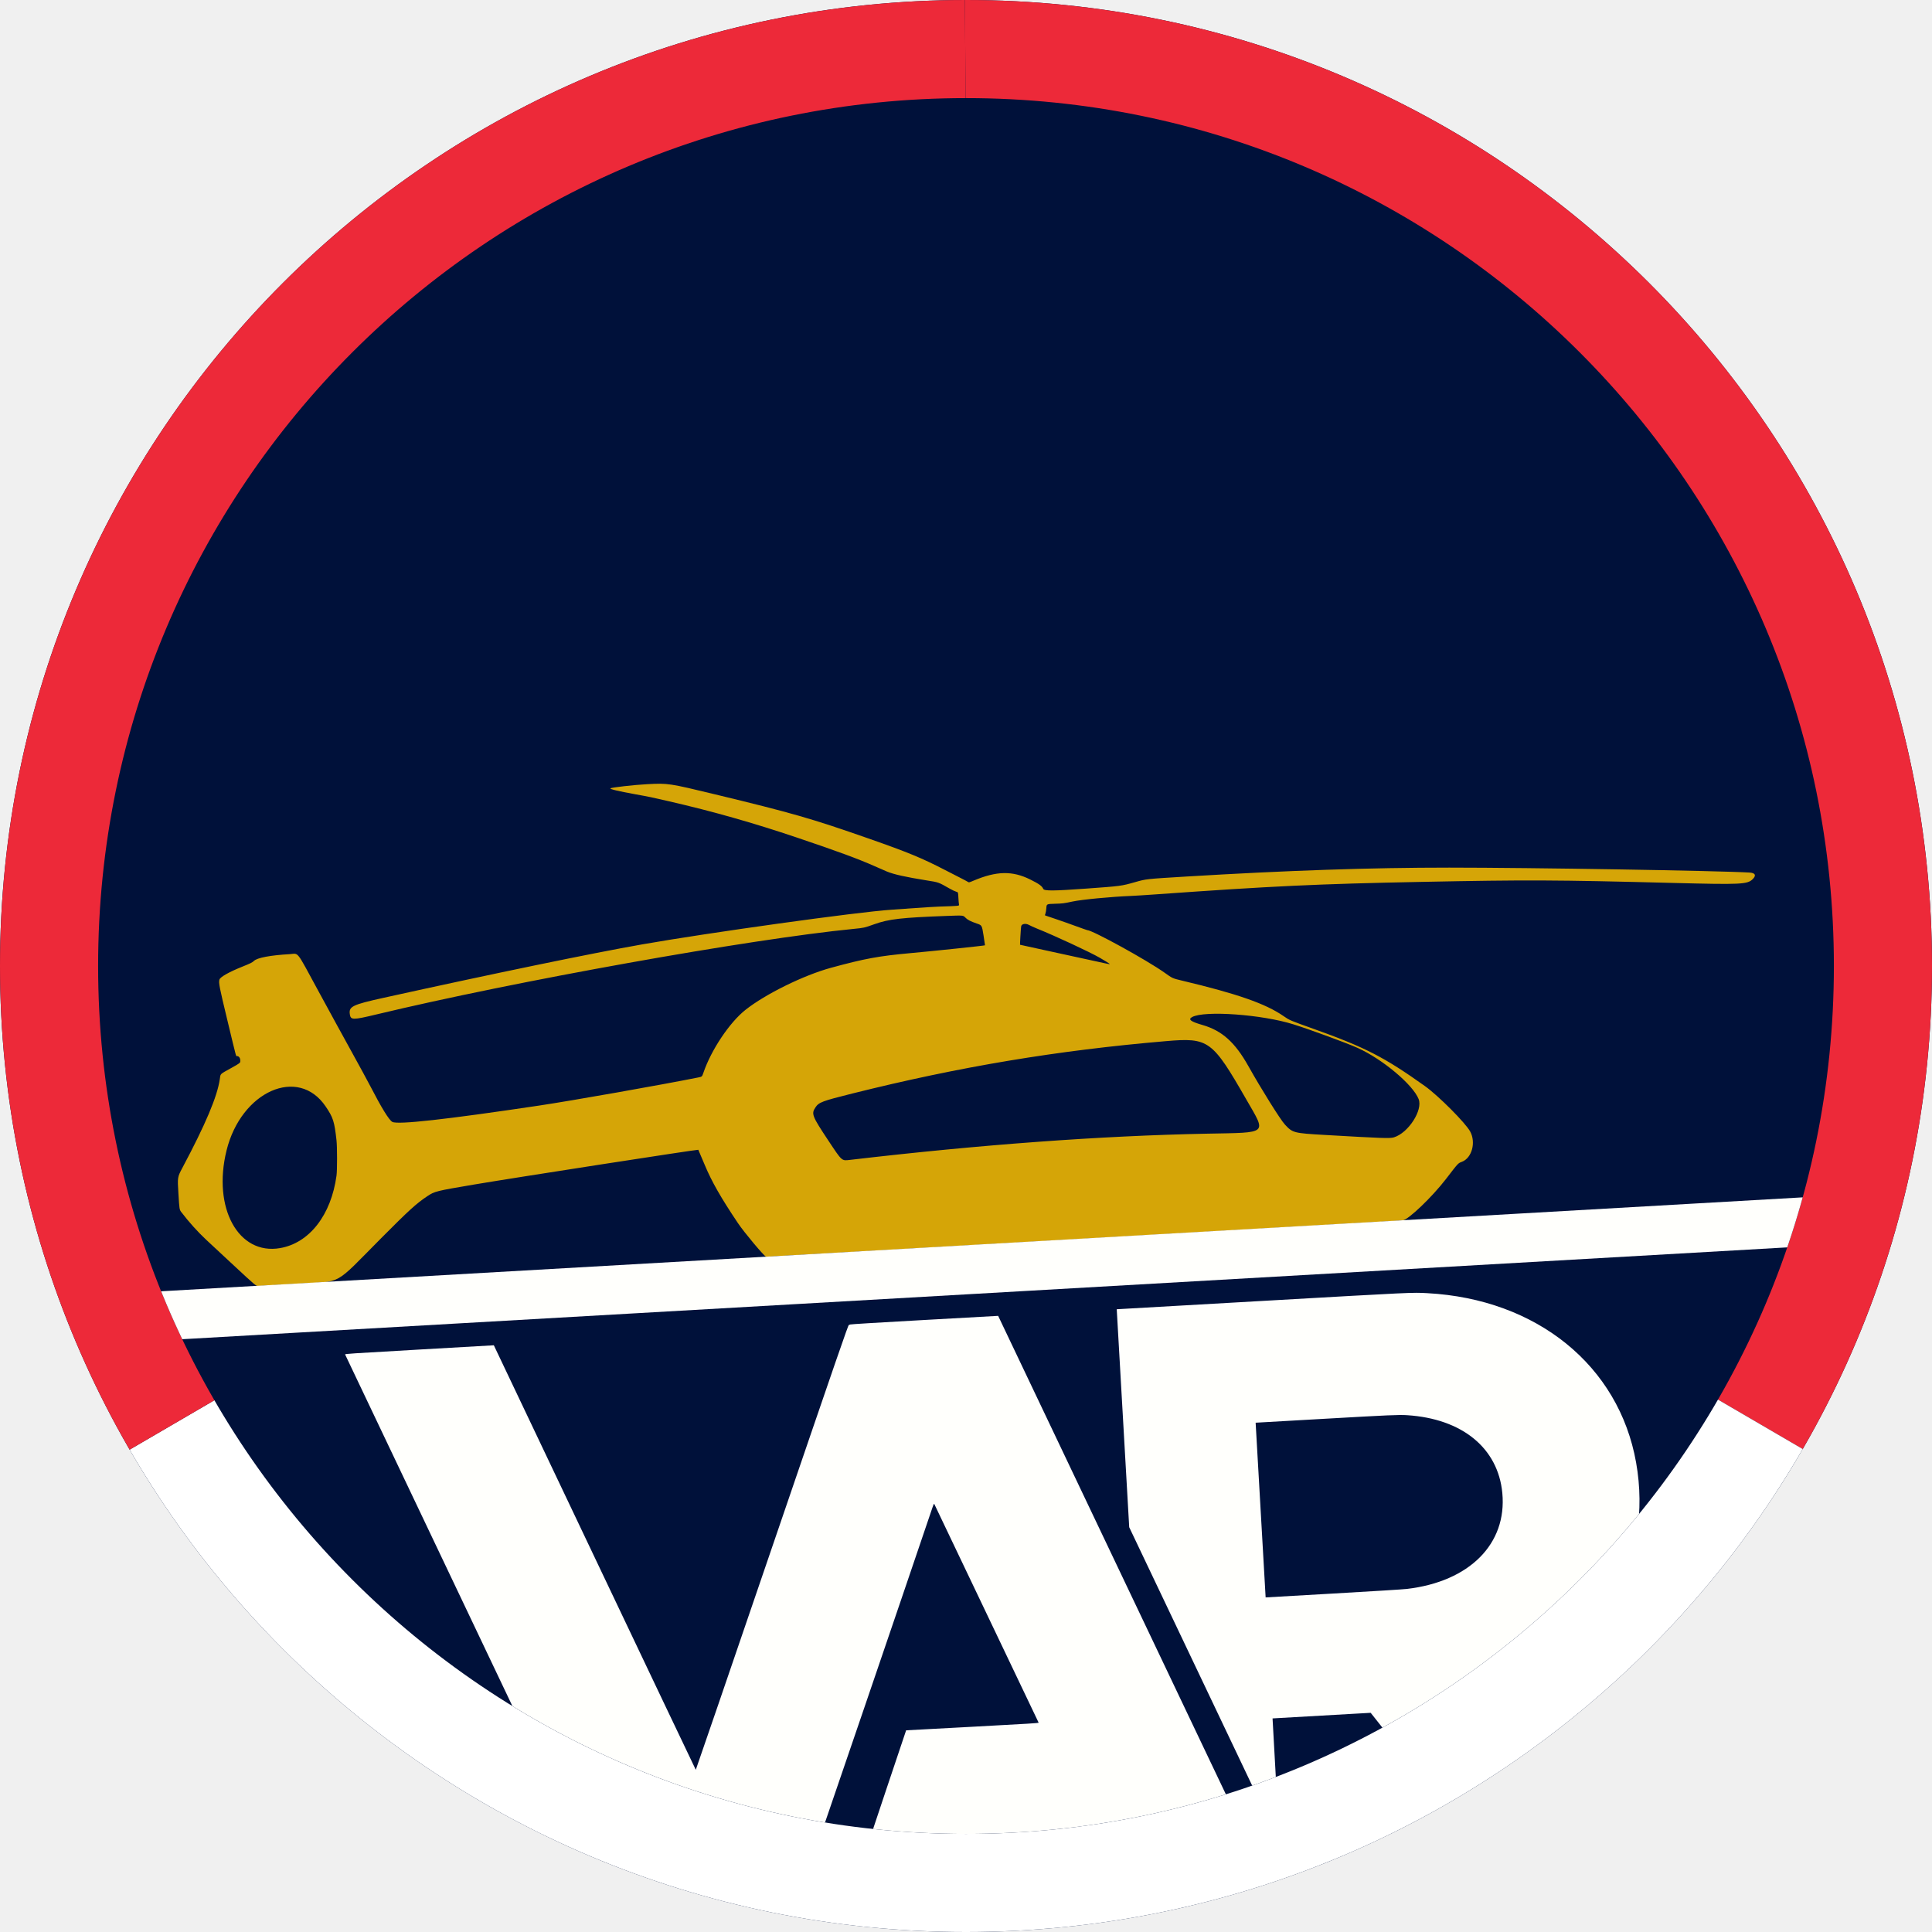
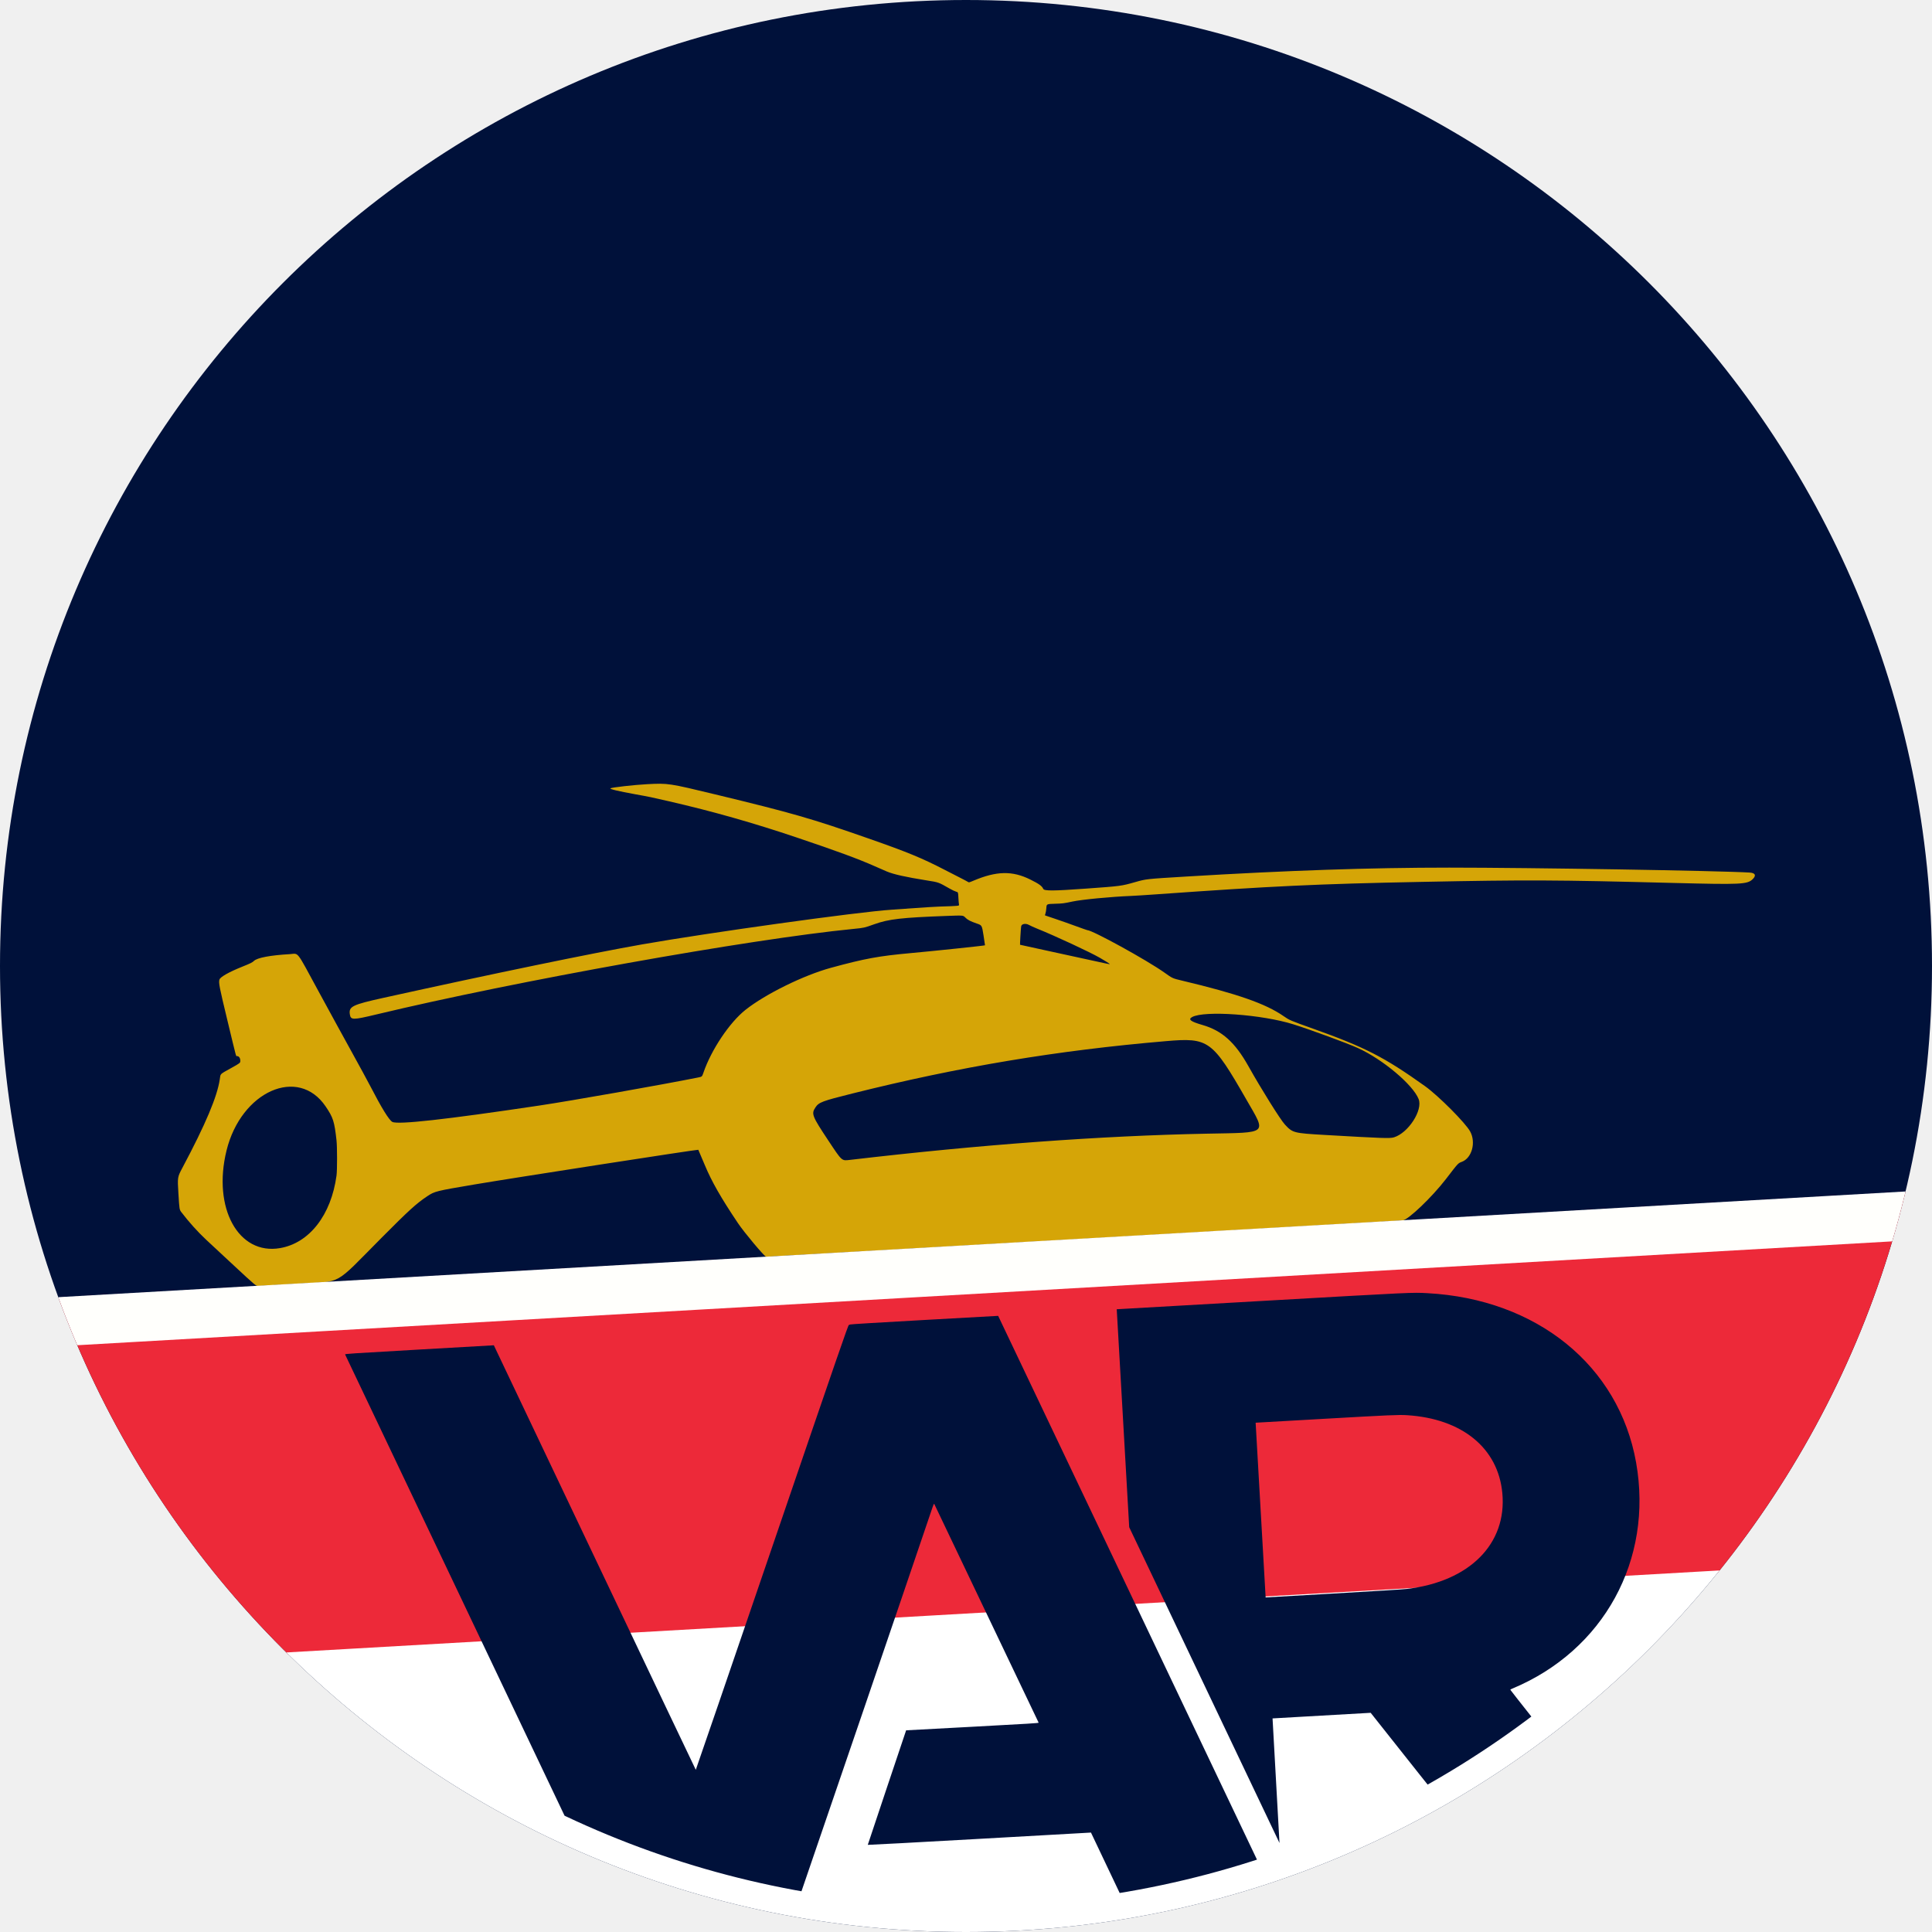
<svg xmlns="http://www.w3.org/2000/svg" viewBox="0 0 512 512" width="512" height="512">
  <defs>
-     <clipPath id="e18">
+     <clipPath id="e22">
      <circle cx="256" cy="256" r="256" />
    </clipPath>
  </defs>
-   <g clip-path="url(#e18)">
+   <g clip-path="url(#e22)">
    <circle cx="256" cy="256" r="256" fill="#00113A" />
-     <circle cx="256" cy="256" r="243.00" fill="none" stroke="#ED2939" stroke-width="26" stroke-dasharray="508.94 1017.88" stroke-dashoffset="0.00" transform="rotate(-90 256 256)" />
-     <circle cx="256" cy="256" r="243.00" fill="none" stroke="#FFFFFF" stroke-width="26" stroke-dasharray="508.94 1017.88" stroke-dashoffset="-508.94" transform="rotate(-90 256 256)" />
-     <circle cx="256" cy="256" r="243.00" fill="none" stroke="#ED2939" stroke-width="26" stroke-dasharray="508.94 1017.88" stroke-dashoffset="-1017.88" transform="rotate(-90 256 256)" />
-     <defs>
-       <clipPath id="s19">
-         <circle cx="256" cy="256" r="230" />
-       </clipPath>
-     </defs>
-     <g clip-path="url(#s19)">
-       <g fill="#D5A507" transform="translate(47.00,207.72) scale(0.418)">
-         <path d="M35.7 305.27C27.86 297.99 20 290.67 18.23 289.02C12.94 284.07 7.26 277.76 2.59 271.63C1.3 269.94 1.3 269.94 0.67 259.67C0.04 249.4 0.04 249.4 3.21 243.43C17.85 215.93 25.31 198.26 26.9 187.33C27.45 183.58 26.65 184.36 34.25 180.13C39.92 176.97 39.91 176.98 39.91 175.49C39.91 173.85 39.02 172.61 37.83 172.6C37.11 172.6 37.81 175.22 31.69 149.81C26.64 128.87 26.11 126.2 26.67 124.15C27.12 122.49 32.62 119.37 41.13 115.95C46.53 113.78 47.49 113.3 48.58 112.26C50.67 110.26 58.97 108.69 71.24 107.99C77.19 107.64 74.98 104.81 89.29 131.15C96.15 143.79 105.73 161.29 110.57 170.04C115.41 178.79 120.75 188.62 122.44 191.88C129.48 205.52 134.23 213.21 136.29 214.34C139.72 216.22 170.18 212.83 229.23 204.01C250.02 200.91 306.75 190.88 330.23 186.17C332.66 185.68 332.66 185.68 333.54 183.12C338.5 168.63 350.1 151.3 360.17 143.32C372.8 133.3 397.13 121.34 414.41 116.63C435.84 110.79 444.66 109.17 464.81 107.34C479.81 105.98 511.76 102.62 512.05 102.38C512.08 102.36 511.65 99.49 511.1 96.01C510.1 89.68 510.1 89.68 506.87 88.58C502.65 87.13 501 86.26 499.45 84.67C498.18 83.37 498.18 83.37 487.88 83.75C459.05 84.82 451.08 85.73 441.9 89.01C435.4 91.33 435.45 91.31 428.8 91.97C362.81 98.45 214.12 125.11 126.21 146.21C111.13 149.83 109.91 149.82 109.35 146.09C108.62 141.18 110.96 140.04 130.7 135.68C199.78 120.43 262.82 107.4 294.63 101.81C336.98 94.36 431.41 81.22 452.54 79.84C455.13 79.67 462.05 79.18 467.91 78.75C473.77 78.33 480.74 77.91 483.41 77.82C496.02 77.41 495.76 77.44 495.55 76.49C495.44 76.03 495.28 74.08 495.18 72.17C495.01 68.69 495.01 68.69 493.75 68.38C493.06 68.2 491.24 67.34 489.71 66.47C482.4 62.32 482.87 62.48 475.05 61.23C461.69 59.09 454.17 57.41 449.82 55.59C448.42 55 444.91 53.47 442.02 52.19C431.61 47.57 418.28 42.66 392.8 34.08C364.87 24.67 339.59 17.5 311.76 11.09C299.95 8.37 299.99 8.38 290.21 6.6C279.38 4.63 274.04 3.36 274.55 2.87C275.14 2.3 289.73 0.65 297.88 0.23C311.16 -0.46 311.55 -0.4 341.15 6.74C389.7 18.46 402.15 22.04 437.97 34.58C462.99 43.33 472.02 47.05 486.52 54.55C489.7 56.2 494.13 58.47 496.36 59.59C498.58 60.72 500.74 61.86 501.14 62.13C501.87 62.62 501.89 62.62 504.82 61.38C519.4 55.23 529.43 55.03 540.79 60.69C546.35 63.46 548.17 64.78 548.98 66.6C549.58 67.97 555.31 67.94 575.92 66.45C598.39 64.83 598.39 64.83 607.34 62.29C614.29 60.32 614.14 60.33 639.56 58.79C703.41 54.93 756.26 53.13 806.36 53.13C858.12 53.13 977.54 55.09 996.82 56.26C1000.43 56.48 1001.17 58.14 998.71 60.49C995.29 63.76 991.43 63.94 948.73 62.85C873.08 60.91 856.08 60.83 788.97 62.17C722.22 63.5 694.67 64.8 620.01 70.11C613.86 70.55 607 70.98 604.77 71.07C591.89 71.59 573.5 73.35 567.47 74.64C561.97 75.82 561.32 75.9 556.36 76.04C551.11 76.19 551.11 76.19 550.94 78.75C550.84 80.16 550.57 81.77 550.34 82.33C550.01 83.11 549.99 83.38 550.24 83.47C550.42 83.53 553.42 84.55 556.9 85.72C560.39 86.9 566.25 88.96 569.93 90.32C573.61 91.67 576.74 92.77 576.89 92.77C580.14 92.77 614.7 111.79 625.81 119.69C630.93 123.34 630.93 123.34 636.87 124.75C672.02 133.12 689.95 139.38 701.29 147.24C705.18 149.93 705.18 149.93 720.24 155.31C752.95 166.98 765.35 173.35 790.99 191.66C799.5 197.73 816.67 214.97 819.64 220.42C823.42 227.36 820.75 237.21 814.42 239.63C811.9 240.59 812.26 240.2 804.25 250.61C795.46 262.02 780.6 276.24 776.87 276.82C775.66 277 373.53 299.94 373.25 299.84C371.87 299.33 359.32 284.34 355.46 278.59C344.66 262.51 338.75 252.16 334.39 241.69C332.21 236.45 330.36 232.1 330.28 232.02C329.97 231.71 213.68 249.73 187.97 254.08C164.08 258.12 163.13 258.35 158.5 261.43C151.54 266.06 146.73 270.44 129.11 288.18C98.73 318.77 105.03 315.29 77.25 316.85C63.91 317.61 52.31 318.29 51.48 318.37C49.96 318.52 49.96 318.52 35.7 305.27ZM65.16 294.35C83.73 291.12 97.51 273.39 100.91 248.38C101.38 244.97 101.37 230.17 100.9 226C99.56 213.99 98.8 211.61 94.02 204.55C76.64 178.83 40.43 194.92 31.18 232.47C22.2 268.91 38.7 298.96 65.16 294.35ZM426.51 238.42C508.82 228.76 585.47 223.14 652.64 221.81C692.24 221.03 690.56 222.48 677.71 200.11C656.08 162.43 653.86 160.82 626.75 163.14C557.73 169.02 495.94 179.34 427.86 196.36C408.78 201.13 406.7 201.91 404.56 205.13C401.84 209.25 402.31 210.47 412.79 226.27C421.54 239.45 421.09 239.05 426.51 238.42ZM771.34 224.12C780.47 221.3 789.76 206.88 786.96 199.86C783.31 190.7 764.16 174.62 748.38 167.48C741.64 164.43 718.63 155.97 707.64 152.51C687.74 146.23 651.12 143.59 643.34 147.88C640.63 149.37 642.43 150.74 649.96 152.91C662.3 156.47 670.56 163.87 679.03 178.98C687.23 193.6 699.29 212.89 702.16 215.99C707.1 221.32 707.66 221.47 727.59 222.62C764.71 224.76 768.81 224.9 771.34 224.12ZM591.15 114.24C591.15 114.08 588 112.11 584.82 110.28C578.3 106.55 556.35 96.34 545.07 91.8C543.08 91 540.82 89.97 540.03 89.52C537.82 88.26 535.19 88.74 534.96 90.44C534.72 92.22 534.14 101.92 534.27 102.04C534.33 102.09 541.55 103.67 550.3 105.55C559.05 107.43 571.61 110.17 578.21 111.63C589.8 114.19 591.15 114.47 591.15 114.24Z" fill-rule="evenodd" />
+     <g transform="rotate(-3.275 256 256)">
+       <g transform="translate(0,330)">
+         <rect x="-512" y="0.00" width="1536" height="97.93" fill="#ED2939" />
+         <rect x="-512" y="97.33" width="1536" height="97.93" fill="#FFFFFF" />
+         <rect x="-512" y="194.67" width="1536" height="97.93" fill="#ED2939" />
      </g>
-       <g transform="translate(256,330) rotate(-3.275)">
-         <rect x="-614.4" y="0" width="1228.8" height="13" fill="#FFFFFC" />
-       </g>
-       <g transform="rotate(-3.275 256 256)">
-         <defs>
-           <clipPath id="wc20">
-             <circle cx="256" cy="256" r="249.00" />
-           </clipPath>
-         </defs>
-         <g clip-path="url(#wc20)">
-           <g fill="#FFFFFC" transform="translate(85.82,349.00) scale(0.34037)">
-             <path d="M289.74 479.69C249.1 462.82 211.02 441.92 174.82 416.64C167.25 411.34 167.25 411.34 166.37 409.23C162.93 400.93 0.18 1.51 0.07 1.11C-0.06 0.62 2.84 0.59 58.01 0.59L116.09 0.59L185.06 170.03C222.99 263.22 254.1 339.51 254.19 339.56C254.28 339.61 285.4 263.37 323.34 170.12C384.28 20.39 392.41 0.59 392.96 0.59C393.29 0.59 393.7 0.46 393.87 0.29C394.06 0.1 413.57 0.02 451.79 0.07L509.42 0.15L544.76 86.85C564.2 134.53 608.31 242.75 642.78 327.34C677.26 411.92 705.52 481.23 705.59 481.35C705.67 481.47 679.54 481.57 647.54 481.57L589.35 481.57L573.97 443.75L558.58 405.93L471.57 405.85C423.71 405.81 384.55 405.68 384.54 405.56C384.54 405.44 392.39 385.74 402 361.78L419.45 318.23L471.2 318.41C515.7 318.56 522.93 318.53 522.79 318.17C522.7 317.94 506.67 278.74 487.17 231.05C467.67 183.37 451.59 144.02 451.43 143.62C451.18 142.97 450.83 143.66 448.49 149.51C443.95 160.87 401.02 266.69 388.38 297.7C381.77 313.92 368.25 347.1 358.35 371.42C348.45 395.75 334.26 430.59 326.81 448.84L313.26 482.01L304.45 482.08C295.64 482.14 295.64 482.14 289.74 479.69ZM816.71 375.56L781.33 325.28L743.07 325.27L704.81 325.27L704.73 373.84L704.66 422.41L653.27 296.34L601.89 170.27L601.89 85.28L601.89 0.29L714.76 0.3C833.83 0.3 832.21 0.29 844 1.6C928.95 11.07 989.75 66.44 998.79 142.58C1007.87 219.03 965.21 287.28 892.44 312.78C891.58 313.08 890.89 313.43 890.89 313.56C890.89 313.69 899.25 325.68 909.48 340.21C925.33 362.72 928.01 366.68 927.69 367.07C925.15 370.14 900.18 391.1 887.5 400.82C876.27 409.42 854.38 424.97 852.46 425.7C852.24 425.79 838.37 406.35 816.71 375.56ZM814.95 230.6C864.01 227.69 894.92 200 893.44 160.28C892.13 125.15 865.53 100.73 822.91 95.56C816.39 94.77 809.35 94.67 758.26 94.67L704.81 94.66L704.81 162.78L704.81 230.91L757.37 230.9C789.22 230.9 811.91 230.78 814.95 230.6Z" fill-rule="evenodd" />
-           </g>
+     </g>
+     <g fill="#D5A507" transform="translate(47.00,207.72) scale(0.418)">
+       <path d="M35.7 305.27C27.86 297.99 20 290.67 18.23 289.02C12.94 284.07 7.26 277.76 2.59 271.63C1.3 269.94 1.3 269.94 0.67 259.67C0.04 249.4 0.04 249.4 3.21 243.43C17.85 215.93 25.31 198.26 26.9 187.33C27.45 183.58 26.65 184.36 34.25 180.13C39.92 176.97 39.91 176.98 39.91 175.49C39.91 173.85 39.02 172.61 37.83 172.6C37.11 172.6 37.81 175.22 31.69 149.81C26.64 128.87 26.11 126.2 26.67 124.15C27.12 122.49 32.62 119.37 41.13 115.95C46.53 113.78 47.49 113.3 48.58 112.26C50.67 110.26 58.97 108.69 71.24 107.99C77.19 107.64 74.98 104.81 89.29 131.15C96.15 143.79 105.73 161.29 110.57 170.04C115.41 178.79 120.75 188.62 122.44 191.88C129.48 205.52 134.23 213.21 136.29 214.34C139.72 216.22 170.18 212.83 229.23 204.01C250.02 200.91 306.75 190.88 330.23 186.17C332.66 185.68 332.66 185.68 333.54 183.12C338.5 168.63 350.1 151.3 360.17 143.32C372.8 133.3 397.13 121.34 414.41 116.63C435.84 110.79 444.66 109.17 464.81 107.34C479.81 105.98 511.76 102.62 512.05 102.38C512.08 102.36 511.65 99.49 511.1 96.01C510.1 89.68 510.1 89.68 506.87 88.58C502.65 87.13 501 86.26 499.45 84.67C498.18 83.37 498.18 83.37 487.88 83.75C459.05 84.82 451.08 85.73 441.9 89.01C435.4 91.33 435.45 91.31 428.8 91.97C362.81 98.45 214.12 125.11 126.21 146.21C111.13 149.83 109.91 149.82 109.35 146.09C108.62 141.18 110.96 140.04 130.7 135.68C199.78 120.43 262.82 107.4 294.63 101.81C336.98 94.36 431.41 81.22 452.54 79.84C455.13 79.67 462.05 79.18 467.91 78.75C473.77 78.33 480.74 77.91 483.41 77.82C496.02 77.41 495.76 77.44 495.55 76.49C495.44 76.03 495.28 74.08 495.18 72.17C495.01 68.69 495.01 68.69 493.75 68.38C493.06 68.2 491.24 67.34 489.71 66.47C482.4 62.32 482.87 62.48 475.05 61.23C461.69 59.09 454.17 57.41 449.82 55.59C448.42 55 444.91 53.47 442.02 52.19C431.61 47.57 418.28 42.66 392.8 34.08C364.87 24.67 339.59 17.5 311.76 11.09C299.95 8.37 299.99 8.38 290.21 6.6C279.38 4.63 274.04 3.36 274.55 2.87C275.14 2.3 289.73 0.65 297.88 0.23C311.16 -0.46 311.55 -0.4 341.15 6.74C389.7 18.46 402.15 22.04 437.97 34.58C462.99 43.33 472.02 47.05 486.52 54.55C489.7 56.2 494.13 58.47 496.36 59.59C498.58 60.72 500.74 61.86 501.14 62.13C501.87 62.62 501.89 62.62 504.82 61.38C519.4 55.23 529.43 55.03 540.79 60.69C546.35 63.46 548.17 64.78 548.98 66.6C549.58 67.97 555.31 67.94 575.92 66.45C598.39 64.83 598.39 64.83 607.34 62.29C614.29 60.32 614.14 60.33 639.56 58.79C703.41 54.93 756.26 53.13 806.36 53.13C858.12 53.13 977.54 55.09 996.82 56.26C1000.43 56.48 1001.17 58.14 998.71 60.49C995.29 63.76 991.43 63.94 948.73 62.85C873.08 60.91 856.08 60.83 788.97 62.17C722.22 63.5 694.67 64.8 620.01 70.11C613.86 70.55 607 70.98 604.77 71.07C591.89 71.59 573.5 73.35 567.47 74.64C561.97 75.82 561.32 75.9 556.36 76.04C551.11 76.19 551.11 76.19 550.94 78.75C550.84 80.16 550.57 81.77 550.34 82.33C550.01 83.11 549.99 83.38 550.24 83.47C550.42 83.53 553.42 84.55 556.9 85.72C560.39 86.9 566.25 88.96 569.93 90.32C573.61 91.67 576.74 92.77 576.89 92.77C580.14 92.77 614.7 111.79 625.81 119.69C630.93 123.34 630.93 123.34 636.87 124.75C672.02 133.12 689.95 139.38 701.29 147.24C705.18 149.93 705.18 149.93 720.24 155.31C752.95 166.98 765.35 173.35 790.99 191.66C799.5 197.73 816.67 214.97 819.64 220.42C823.42 227.36 820.75 237.21 814.42 239.63C811.9 240.59 812.26 240.2 804.25 250.61C795.46 262.02 780.6 276.24 776.87 276.82C775.66 277 373.53 299.94 373.25 299.84C371.87 299.33 359.32 284.34 355.46 278.59C344.66 262.51 338.75 252.16 334.39 241.69C332.21 236.45 330.36 232.1 330.28 232.02C329.97 231.71 213.68 249.73 187.97 254.08C164.08 258.12 163.13 258.35 158.5 261.43C151.54 266.06 146.73 270.44 129.11 288.18C98.73 318.77 105.03 315.29 77.25 316.85C63.91 317.61 52.31 318.29 51.48 318.37C49.96 318.52 49.96 318.52 35.7 305.27ZM65.16 294.35C83.73 291.12 97.51 273.39 100.91 248.38C101.38 244.97 101.37 230.17 100.9 226C99.56 213.99 98.8 211.61 94.02 204.55C76.64 178.83 40.43 194.92 31.18 232.47C22.2 268.91 38.7 298.96 65.16 294.35ZM426.51 238.42C508.82 228.76 585.47 223.14 652.64 221.81C692.24 221.03 690.56 222.48 677.71 200.11C656.08 162.43 653.86 160.82 626.75 163.14C557.73 169.02 495.94 179.34 427.86 196.36C408.78 201.13 406.7 201.91 404.56 205.13C401.84 209.25 402.31 210.47 412.79 226.27C421.54 239.45 421.09 239.05 426.51 238.42ZM771.34 224.12C780.47 221.3 789.76 206.88 786.96 199.86C783.31 190.7 764.16 174.62 748.38 167.48C741.64 164.43 718.63 155.97 707.64 152.51C687.74 146.23 651.12 143.59 643.34 147.88C640.63 149.37 642.43 150.74 649.96 152.91C662.3 156.47 670.56 163.87 679.03 178.98C687.23 193.6 699.29 212.89 702.16 215.99C707.1 221.32 707.66 221.47 727.59 222.62C764.71 224.76 768.81 224.9 771.34 224.12ZM591.15 114.24C591.15 114.08 588 112.11 584.82 110.28C578.3 106.55 556.35 96.34 545.07 91.8C543.08 91 540.82 89.97 540.03 89.52C537.82 88.26 535.19 88.74 534.96 90.44C534.72 92.22 534.14 101.92 534.27 102.04C534.33 102.09 541.55 103.67 550.3 105.55C559.05 107.43 571.61 110.17 578.21 111.63C589.8 114.19 591.15 114.47 591.15 114.24Z" fill-rule="evenodd" />
+     </g>
+     <g transform="translate(256,330) rotate(-3.275)">
+       <rect x="-614.4" y="0" width="1228.8" height="13" fill="#FFFFFC" />
+     </g>
+     <g transform="rotate(-3.275 256 256)">
+       <defs>
+         <clipPath id="wc23">
+           <circle cx="256" cy="256" r="249.00" />
+         </clipPath>
+       </defs>
+       <g clip-path="url(#wc23)">
+         <g fill="#00113A" transform="translate(85.82,349.00) scale(0.34037)">
+           <path d="M289.74 479.69C249.1 462.82 211.02 441.92 174.82 416.64C167.25 411.34 167.25 411.34 166.37 409.23C162.93 400.93 0.18 1.51 0.07 1.11C-0.06 0.62 2.84 0.59 58.01 0.59L116.09 0.59L185.06 170.03C222.99 263.22 254.1 339.51 254.19 339.56C254.28 339.61 285.4 263.37 323.34 170.12C384.28 20.39 392.41 0.59 392.96 0.59C393.29 0.59 393.7 0.46 393.87 0.29C394.06 0.1 413.57 0.02 451.79 0.07L509.42 0.15L544.76 86.85C564.2 134.53 608.31 242.75 642.78 327.34C677.26 411.92 705.52 481.23 705.59 481.35C705.67 481.47 679.54 481.57 647.54 481.57L589.35 481.57L573.97 443.75L558.58 405.93L471.57 405.85C423.71 405.81 384.55 405.68 384.54 405.56C384.54 405.44 392.39 385.74 402 361.78L419.45 318.23L471.2 318.41C515.7 318.56 522.93 318.53 522.79 318.17C522.7 317.94 506.67 278.74 487.17 231.05C467.67 183.37 451.59 144.02 451.43 143.62C451.18 142.97 450.83 143.66 448.49 149.51C443.95 160.87 401.02 266.69 388.38 297.7C381.77 313.92 368.25 347.1 358.35 371.42C348.45 395.75 334.26 430.59 326.81 448.84L313.26 482.01L304.45 482.08C295.64 482.14 295.64 482.14 289.74 479.69ZM816.71 375.56L781.33 325.28L743.07 325.27L704.81 325.27L704.73 373.84L704.66 422.41L653.27 296.34L601.89 170.27L601.89 85.28L601.89 0.29L714.76 0.3C833.83 0.3 832.21 0.29 844 1.6C928.95 11.07 989.75 66.44 998.79 142.58C1007.87 219.03 965.21 287.28 892.44 312.78C891.58 313.08 890.89 313.43 890.89 313.56C890.89 313.69 899.25 325.68 909.48 340.21C925.33 362.72 928.01 366.68 927.69 367.07C925.15 370.14 900.18 391.1 887.5 400.82C876.27 409.42 854.38 424.97 852.46 425.7C852.24 425.79 838.37 406.35 816.71 375.56ZM814.95 230.6C864.01 227.69 894.92 200 893.44 160.28C892.13 125.15 865.53 100.73 822.91 95.56C816.39 94.77 809.35 94.67 758.26 94.67L704.81 94.66L704.81 162.78L704.81 230.91L757.37 230.9C789.22 230.9 811.91 230.78 814.95 230.6Z" fill-rule="evenodd" />
        </g>
      </g>
    </g>
  </g>
</svg>
